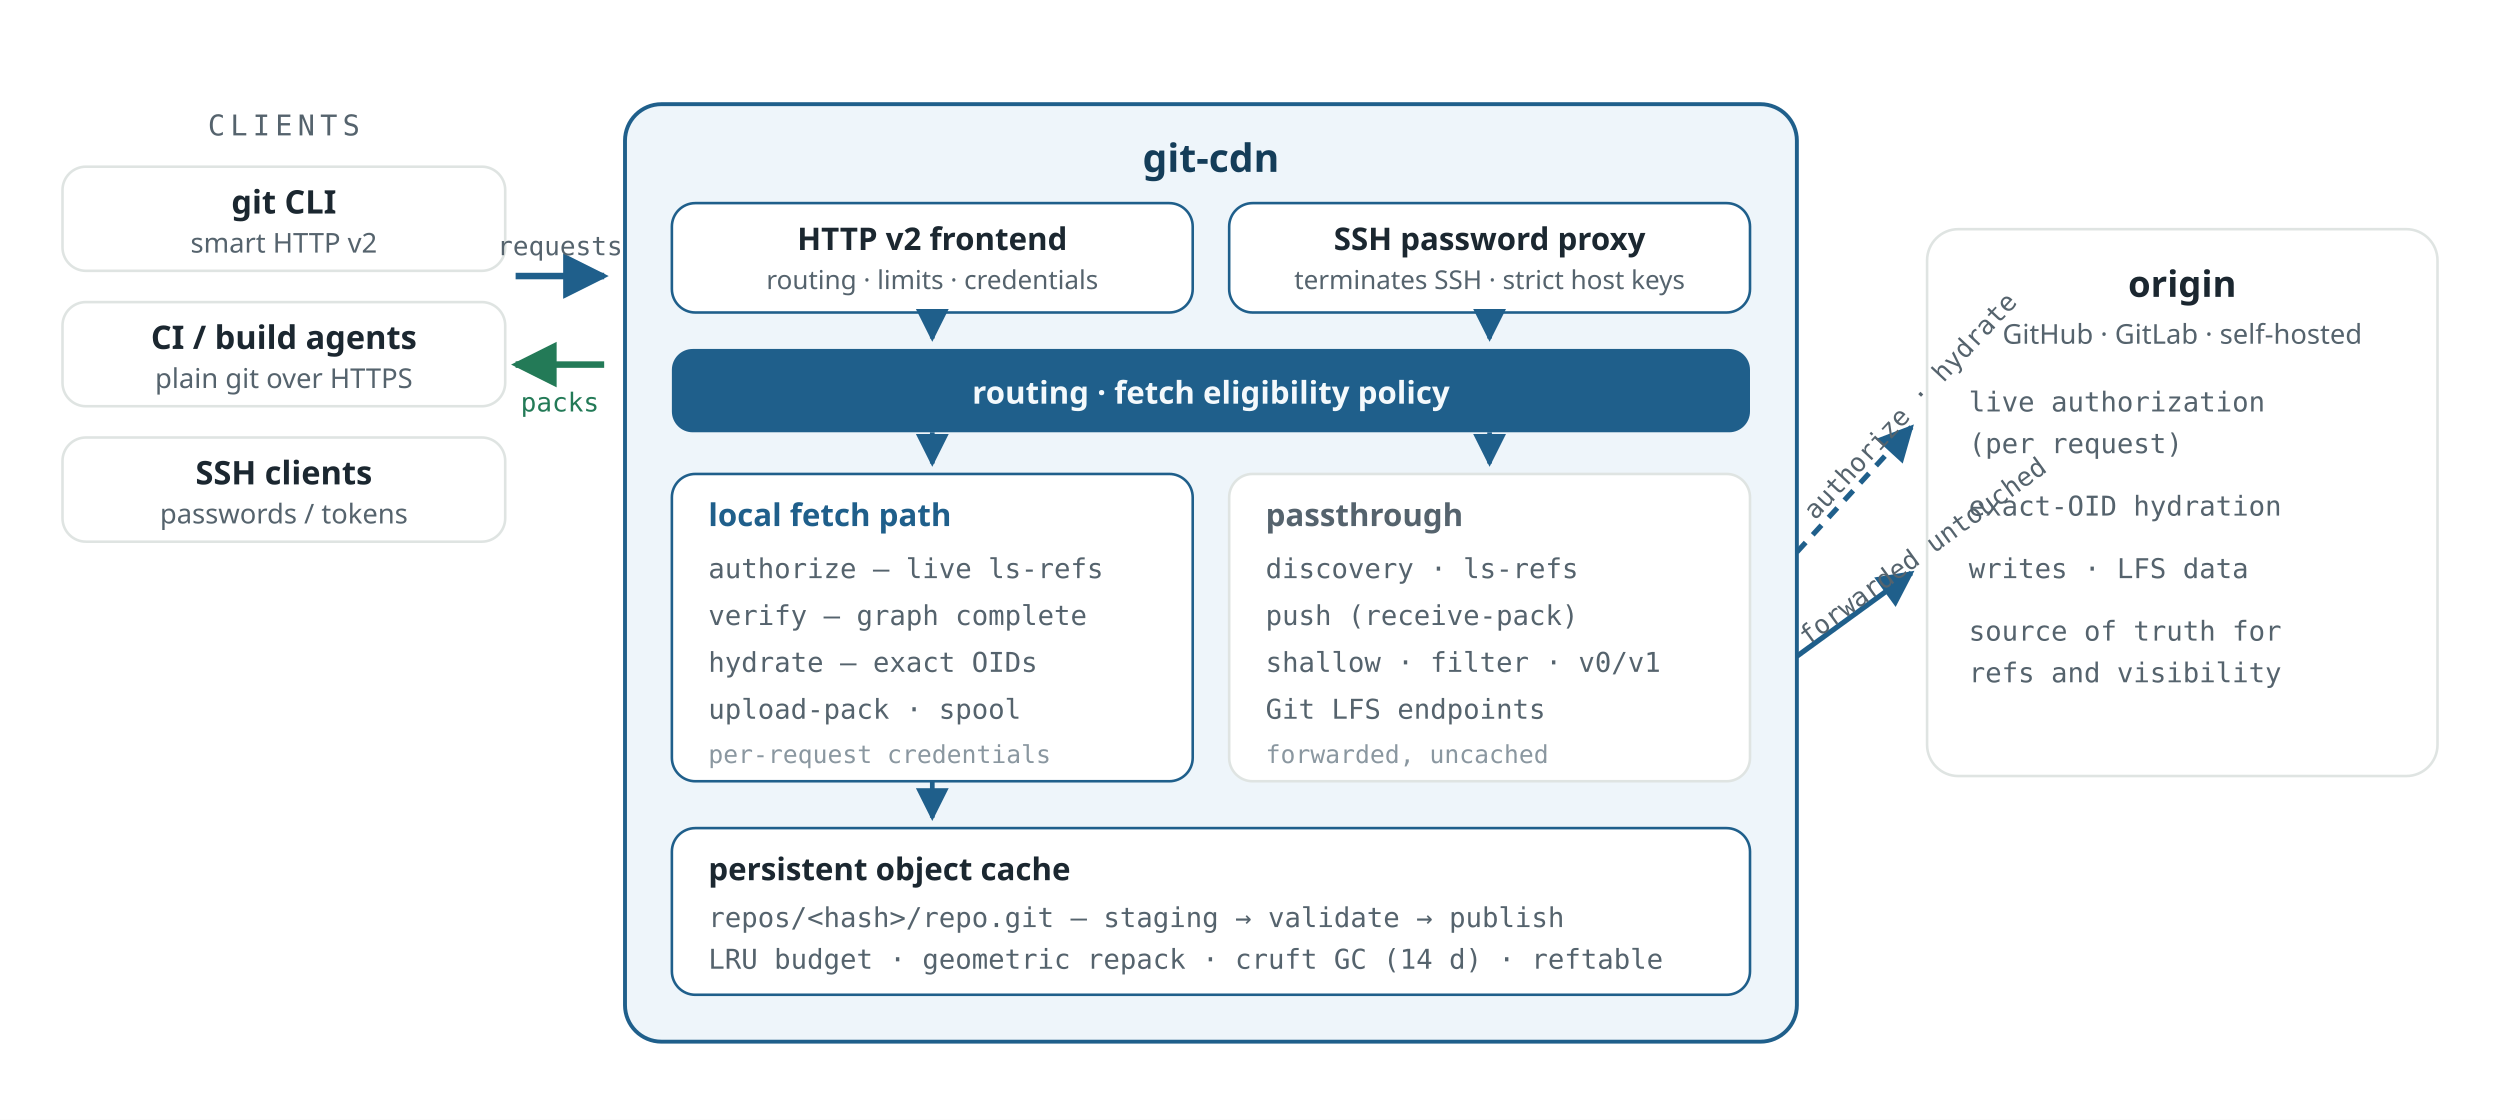
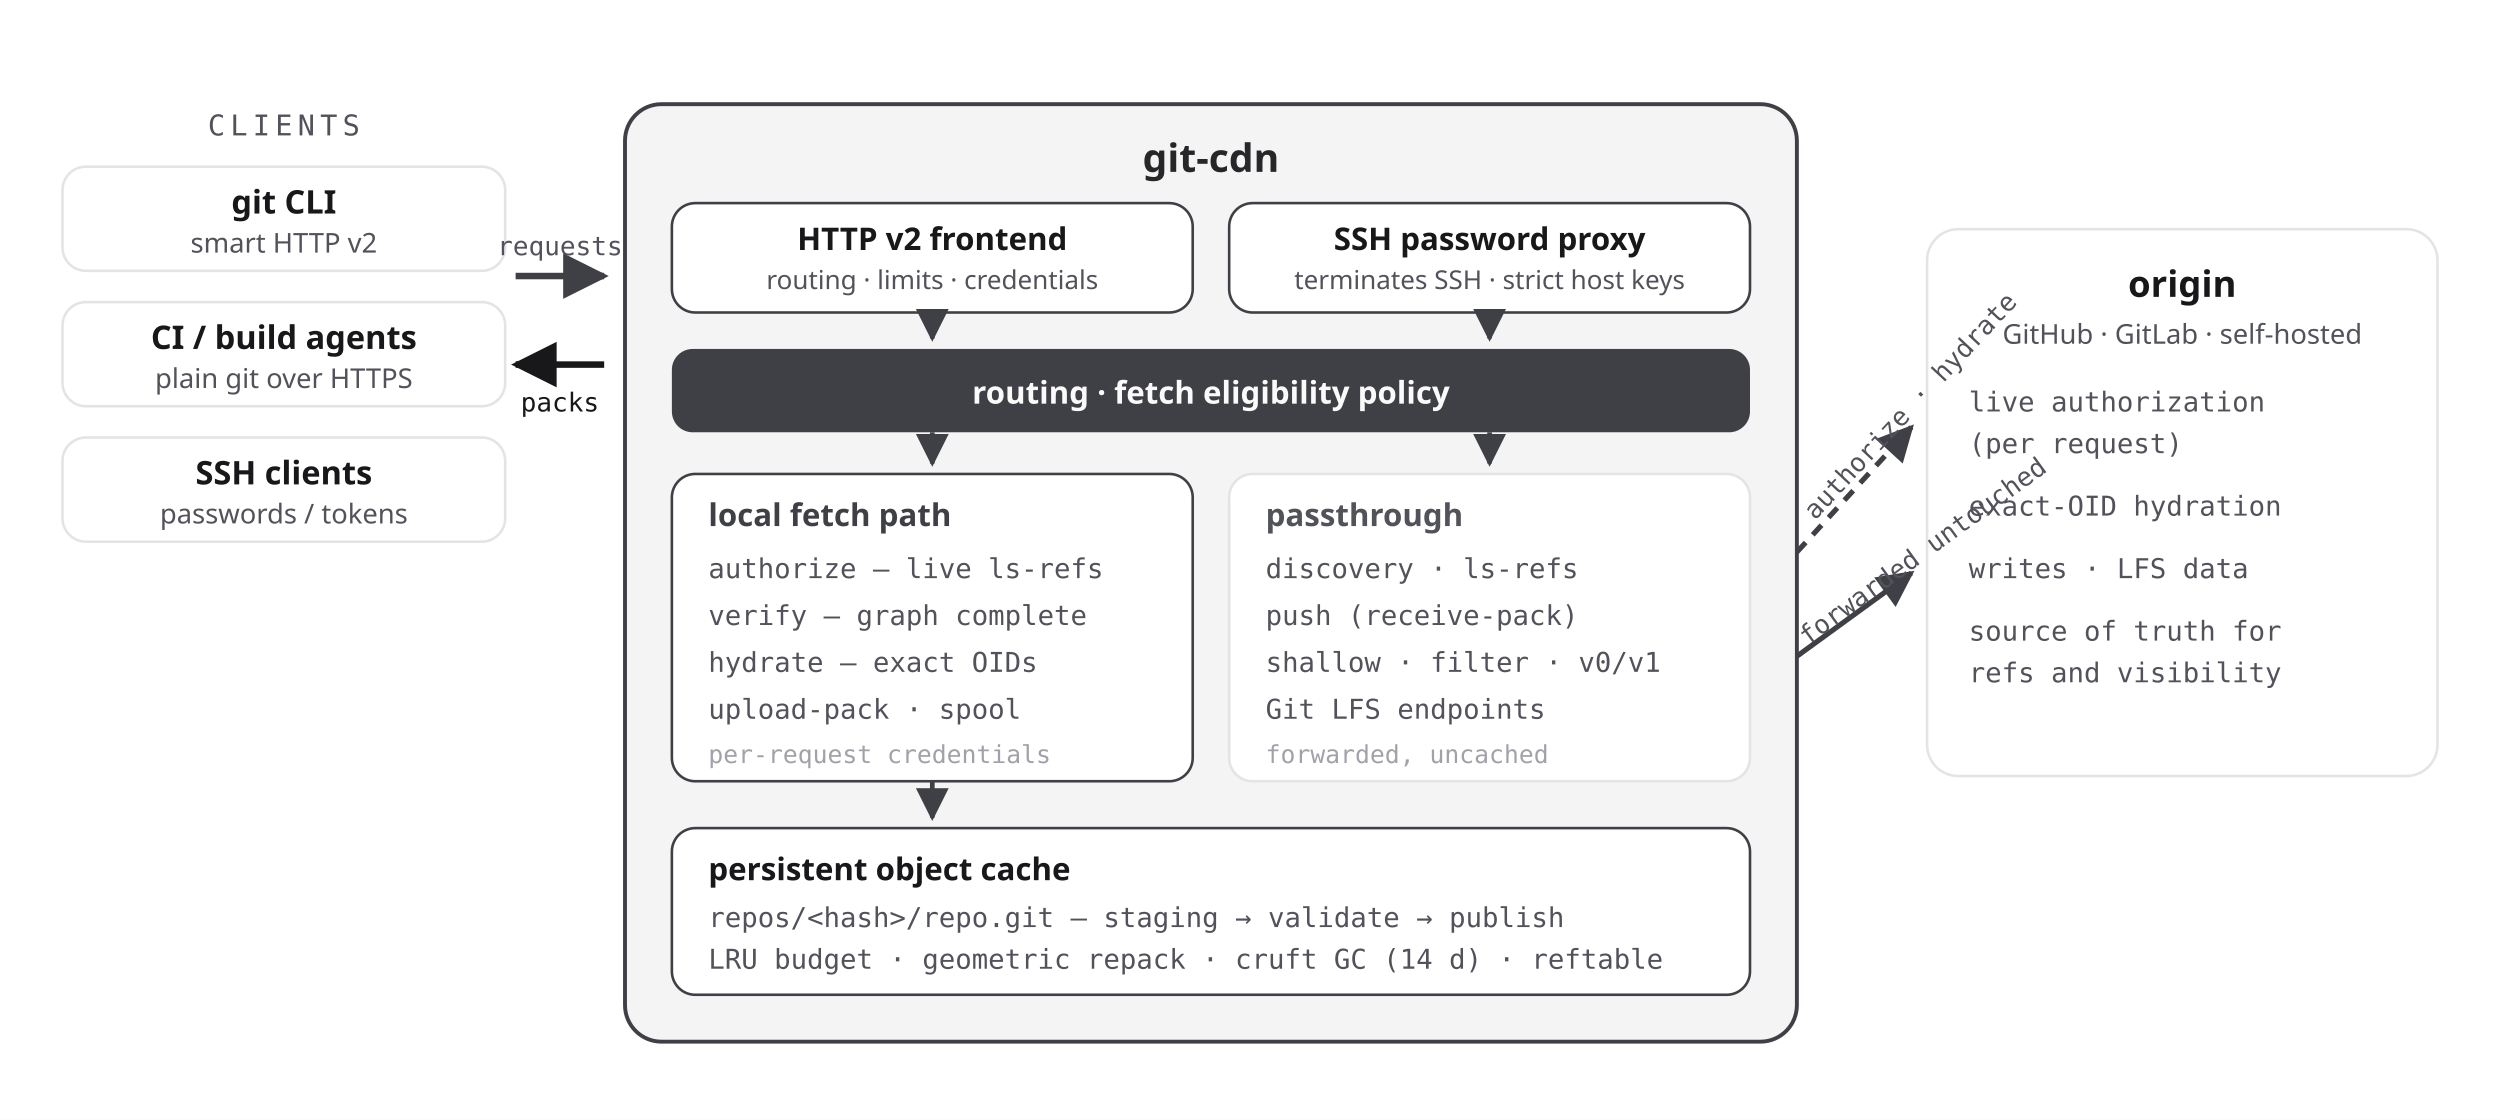
<svg xmlns="http://www.w3.org/2000/svg" viewBox="0 0 960 430" font-family="system-ui, 'Segoe UI', 'Noto Sans', sans-serif">
  <defs>
    <marker id="a" viewBox="0 0 10 10" refX="9" refY="5" markerWidth="7" markerHeight="7" orient="auto-start-reverse">
-       <path d="M0 0 L10 5 L0 10 z" fill="#1f5f8b" />
+       <path d="M0 0 L10 5 L0 10 z" fill="#3f3f46" />
    </marker>
    <marker id="g" viewBox="0 0 10 10" refX="9" refY="5" markerWidth="7" markerHeight="7" orient="auto-start-reverse">
-       <path d="M0 0 L10 5 L0 10 z" fill="#237a57" />
+       <path d="M0 0 L10 5 L0 10 z" fill="#18181b" />
    </marker>
  </defs>
  <rect x="0" y="0" width="960" height="430" fill="#ffffff" />
  <g text-anchor="middle">
-     <text x="109" y="52" font-size="11" fill="#55636d" font-family="ui-monospace, Consolas, monospace" letter-spacing="2">CLIENTS</text>
-     <rect x="24" y="64" width="170" height="40" rx="9" fill="#ffffff" stroke="#dfe4e2" />
-     <text x="109" y="82" font-size="12.5" font-weight="600" fill="#1b2730">git CLI</text>
-     <text x="109" y="97" font-size="10.5" fill="#55636d">smart HTTP v2</text>
-     <rect x="24" y="116" width="170" height="40" rx="9" fill="#ffffff" stroke="#dfe4e2" />
-     <text x="109" y="134" font-size="12.5" font-weight="600" fill="#1b2730">CI / build agents</text>
-     <text x="109" y="149" font-size="10.5" fill="#55636d">plain git over HTTPS</text>
-     <rect x="24" y="168" width="170" height="40" rx="9" fill="#ffffff" stroke="#dfe4e2" />
-     <text x="109" y="186" font-size="12.5" font-weight="600" fill="#1b2730">SSH clients</text>
-     <text x="109" y="201" font-size="10.5" fill="#55636d">passwords / tokens</text>
+     <text x="109" y="52" font-size="11" fill="#52525b" font-family="ui-monospace, Consolas, monospace" letter-spacing="2">CLIENTS</text>
+     <rect x="24" y="64" width="170" height="40" rx="9" fill="#ffffff" stroke="#e4e4e7" />
+     <text x="109" y="82" font-size="12.5" font-weight="600" fill="#18181b">git CLI</text>
+     <text x="109" y="97" font-size="10.5" fill="#52525b">smart HTTP v2</text>
+     <rect x="24" y="116" width="170" height="40" rx="9" fill="#ffffff" stroke="#e4e4e7" />
+     <text x="109" y="134" font-size="12.5" font-weight="600" fill="#18181b">CI / build agents</text>
+     <text x="109" y="149" font-size="10.5" fill="#52525b">plain git over HTTPS</text>
+     <rect x="24" y="168" width="170" height="40" rx="9" fill="#ffffff" stroke="#e4e4e7" />
+     <text x="109" y="186" font-size="12.5" font-weight="600" fill="#18181b">SSH clients</text>
+     <text x="109" y="201" font-size="10.5" fill="#52525b">passwords / tokens</text>
  </g>
-   <g font-size="10" fill="#55636d" font-family="ui-monospace, Consolas, monospace" text-anchor="middle">
-     <line x1="198" y1="106" x2="232" y2="106" stroke="#1f5f8b" stroke-width="2.5" marker-end="url(#a)" />
+   <g font-size="10" fill="#52525b" font-family="ui-monospace, Consolas, monospace" text-anchor="middle">
+     <line x1="198" y1="106" x2="232" y2="106" stroke="#3f3f46" stroke-width="2.5" marker-end="url(#a)" />
    <text x="215" y="98">requests</text>
-     <line x1="232" y1="140" x2="198" y2="140" stroke="#237a57" stroke-width="2.5" marker-end="url(#g)" />
-     <text x="215" y="158" fill="#237a57">packs</text>
+     <line x1="232" y1="140" x2="198" y2="140" stroke="#18181b" stroke-width="2.5" marker-end="url(#g)" />
+     <text x="215" y="158" fill="#18181b">packs</text>
  </g>
-   <rect x="240" y="40" width="450" height="360" rx="14" fill="#eef5fa" stroke="#1f5f8b" stroke-width="1.5" />
-   <text x="465" y="66" text-anchor="middle" font-size="15" font-weight="700" fill="#143d59">git-cdn</text>
+   <rect x="240" y="40" width="450" height="360" rx="14" fill="#f4f4f5" stroke="#3f3f46" stroke-width="1.5" />
+   <text x="465" y="66" text-anchor="middle" font-size="15" font-weight="700" fill="#27272a">git-cdn</text>
  <g text-anchor="middle">
-     <rect x="258" y="78" width="200" height="42" rx="9" fill="#ffffff" stroke="#1f5f8b" />
-     <text x="358" y="96" font-size="12" font-weight="600" fill="#1b2730">HTTP v2 frontend</text>
-     <text x="358" y="111" font-size="10" fill="#55636d">routing · limits · credentials</text>
-     <rect x="472" y="78" width="200" height="42" rx="9" fill="#ffffff" stroke="#1f5f8b" />
-     <text x="572" y="96" font-size="12" font-weight="600" fill="#1b2730">SSH password proxy</text>
-     <text x="572" y="111" font-size="10" fill="#55636d">terminates SSH · strict host keys</text>
+     <rect x="258" y="78" width="200" height="42" rx="9" fill="#ffffff" stroke="#3f3f46" />
+     <text x="358" y="96" font-size="12" font-weight="600" fill="#18181b">HTTP v2 frontend</text>
+     <text x="358" y="111" font-size="10" fill="#52525b">routing · limits · credentials</text>
+     <rect x="472" y="78" width="200" height="42" rx="9" fill="#ffffff" stroke="#3f3f46" />
+     <text x="572" y="96" font-size="12" font-weight="600" fill="#18181b">SSH password proxy</text>
+     <text x="572" y="111" font-size="10" fill="#52525b">terminates SSH · strict host keys</text>
  </g>
-   <g stroke="#1f5f8b" stroke-width="1.8">
+   <g stroke="#3f3f46" stroke-width="1.8">
    <line x1="358" y1="120" x2="358" y2="130" marker-end="url(#a)" />
    <line x1="572" y1="120" x2="572" y2="130" marker-end="url(#a)" />
  </g>
-   <rect x="258" y="134" width="414" height="32" rx="8" fill="#1f5f8b" />
-   <text x="465" y="155" text-anchor="middle" font-size="12" font-weight="600" fill="#f4f9fc">routing · fetch eligibility policy</text>
-   <g stroke="#1f5f8b" stroke-width="1.8">
+   <rect x="258" y="134" width="414" height="32" rx="8" fill="#3f3f46" />
+   <text x="465" y="155" text-anchor="middle" font-size="12" font-weight="600" fill="#fafafa">routing · fetch eligibility policy</text>
+   <g stroke="#3f3f46" stroke-width="1.8">
    <line x1="358" y1="166" x2="358" y2="178" marker-end="url(#a)" />
    <line x1="572" y1="166" x2="572" y2="178" marker-end="url(#a)" />
  </g>
-   <rect x="258" y="182" width="200" height="118" rx="9" fill="#ffffff" stroke="#1f5f8b" />
-   <text x="272" y="202" font-size="12" font-weight="600" fill="#1f5f8b">local fetch path</text>
-   <g font-size="10.5" fill="#55636d" font-family="ui-monospace, Consolas, monospace">
+   <rect x="258" y="182" width="200" height="118" rx="9" fill="#ffffff" stroke="#3f3f46" />
+   <text x="272" y="202" font-size="12" font-weight="600" fill="#3f3f46">local fetch path</text>
+   <g font-size="10.5" fill="#52525b" font-family="ui-monospace, Consolas, monospace">
    <text x="272" y="222">authorize — live ls-refs</text>
    <text x="272" y="240">verify — graph complete</text>
    <text x="272" y="258">hydrate — exact OIDs</text>
    <text x="272" y="276">upload-pack · spool</text>
  </g>
-   <text x="272" y="293" font-size="9.5" fill="#8a97a0" font-family="ui-monospace, Consolas, monospace">per-request credentials</text>
-   <rect x="472" y="182" width="200" height="118" rx="9" fill="#ffffff" stroke="#dfe4e2" />
-   <text x="486" y="202" font-size="12" font-weight="600" fill="#55636d">passthrough</text>
-   <g font-size="10.5" fill="#55636d" font-family="ui-monospace, Consolas, monospace">
+   <text x="272" y="293" font-size="9.5" fill="#a1a1aa" font-family="ui-monospace, Consolas, monospace">per-request credentials</text>
+   <rect x="472" y="182" width="200" height="118" rx="9" fill="#ffffff" stroke="#e4e4e7" />
+   <text x="486" y="202" font-size="12" font-weight="600" fill="#52525b">passthrough</text>
+   <g font-size="10.5" fill="#52525b" font-family="ui-monospace, Consolas, monospace">
    <text x="486" y="222">discovery · ls-refs</text>
    <text x="486" y="240">push (receive-pack)</text>
    <text x="486" y="258">shallow · filter · v0/v1</text>
    <text x="486" y="276">Git LFS endpoints</text>
  </g>
-   <text x="486" y="293" font-size="9.5" fill="#8a97a0" font-family="ui-monospace, Consolas, monospace">forwarded, uncached</text>
-   <line x1="358" y1="300" x2="358" y2="314" stroke="#1f5f8b" stroke-width="1.8" marker-end="url(#a)" />
-   <rect x="258" y="318" width="414" height="64" rx="9" fill="#ffffff" stroke="#1f5f8b" />
-   <text x="272" y="338" font-size="12" font-weight="600" fill="#1b2730">persistent object cache</text>
-   <text x="272" y="356" font-size="10.5" fill="#55636d" font-family="ui-monospace, Consolas, monospace">repos/&lt;hash&gt;/repo.git — staging → validate → publish</text>
-   <text x="272" y="372" font-size="10.5" fill="#55636d" font-family="ui-monospace, Consolas, monospace">LRU budget · geometric repack · cruft GC (14 d) · reftable</text>
-   <rect x="740" y="88" width="196" height="210" rx="12" fill="#ffffff" stroke="#dfe4e2" />
-   <text x="838" y="114" text-anchor="middle" font-size="14" font-weight="700" fill="#1b2730">origin</text>
-   <text x="838" y="132" text-anchor="middle" font-size="10.5" fill="#55636d">GitHub · GitLab · self-hosted</text>
-   <g font-size="10.5" fill="#55636d" font-family="ui-monospace, Consolas, monospace">
+   <text x="486" y="293" font-size="9.5" fill="#a1a1aa" font-family="ui-monospace, Consolas, monospace">forwarded, uncached</text>
+   <line x1="358" y1="300" x2="358" y2="314" stroke="#3f3f46" stroke-width="1.8" marker-end="url(#a)" />
+   <rect x="258" y="318" width="414" height="64" rx="9" fill="#ffffff" stroke="#3f3f46" />
+   <text x="272" y="338" font-size="12" font-weight="600" fill="#18181b">persistent object cache</text>
+   <text x="272" y="356" font-size="10.5" fill="#52525b" font-family="ui-monospace, Consolas, monospace">repos/&lt;hash&gt;/repo.git — staging → validate → publish</text>
+   <text x="272" y="372" font-size="10.5" fill="#52525b" font-family="ui-monospace, Consolas, monospace">LRU budget · geometric repack · cruft GC (14 d) · reftable</text>
+   <rect x="740" y="88" width="196" height="210" rx="12" fill="#ffffff" stroke="#e4e4e7" />
+   <text x="838" y="114" text-anchor="middle" font-size="14" font-weight="700" fill="#18181b">origin</text>
+   <text x="838" y="132" text-anchor="middle" font-size="10.5" fill="#52525b">GitHub · GitLab · self-hosted</text>
+   <g font-size="10.5" fill="#52525b" font-family="ui-monospace, Consolas, monospace">
    <text x="756" y="158">live authorization</text>
    <text x="756" y="174">(per request)</text>
    <text x="756" y="198">exact-OID hydration</text>
    <text x="756" y="222">writes · LFS data</text>
    <text x="756" y="246">source of truth for</text>
    <text x="756" y="262">refs and visibility</text>
  </g>
-   <g font-size="10" fill="#55636d" font-family="ui-monospace, Consolas, monospace">
-     <line x1="690" y1="212" x2="734" y2="164" stroke="#1f5f8b" stroke-width="2" stroke-dasharray="5 4" marker-end="url(#a)" />
+   <g font-size="10" fill="#52525b" font-family="ui-monospace, Consolas, monospace">
+     <line x1="690" y1="212" x2="734" y2="164" stroke="#3f3f46" stroke-width="2" stroke-dasharray="5 4" marker-end="url(#a)" />
    <text transform="translate(697 200) rotate(-47)">authorize · hydrate</text>
-     <line x1="690" y1="252" x2="734" y2="220" stroke="#1f5f8b" stroke-width="2" marker-end="url(#a)" />
+     <line x1="690" y1="252" x2="734" y2="220" stroke="#3f3f46" stroke-width="2" marker-end="url(#a)" />
    <text transform="translate(694 248) rotate(-36)">forwarded untouched</text>
  </g>
</svg>
